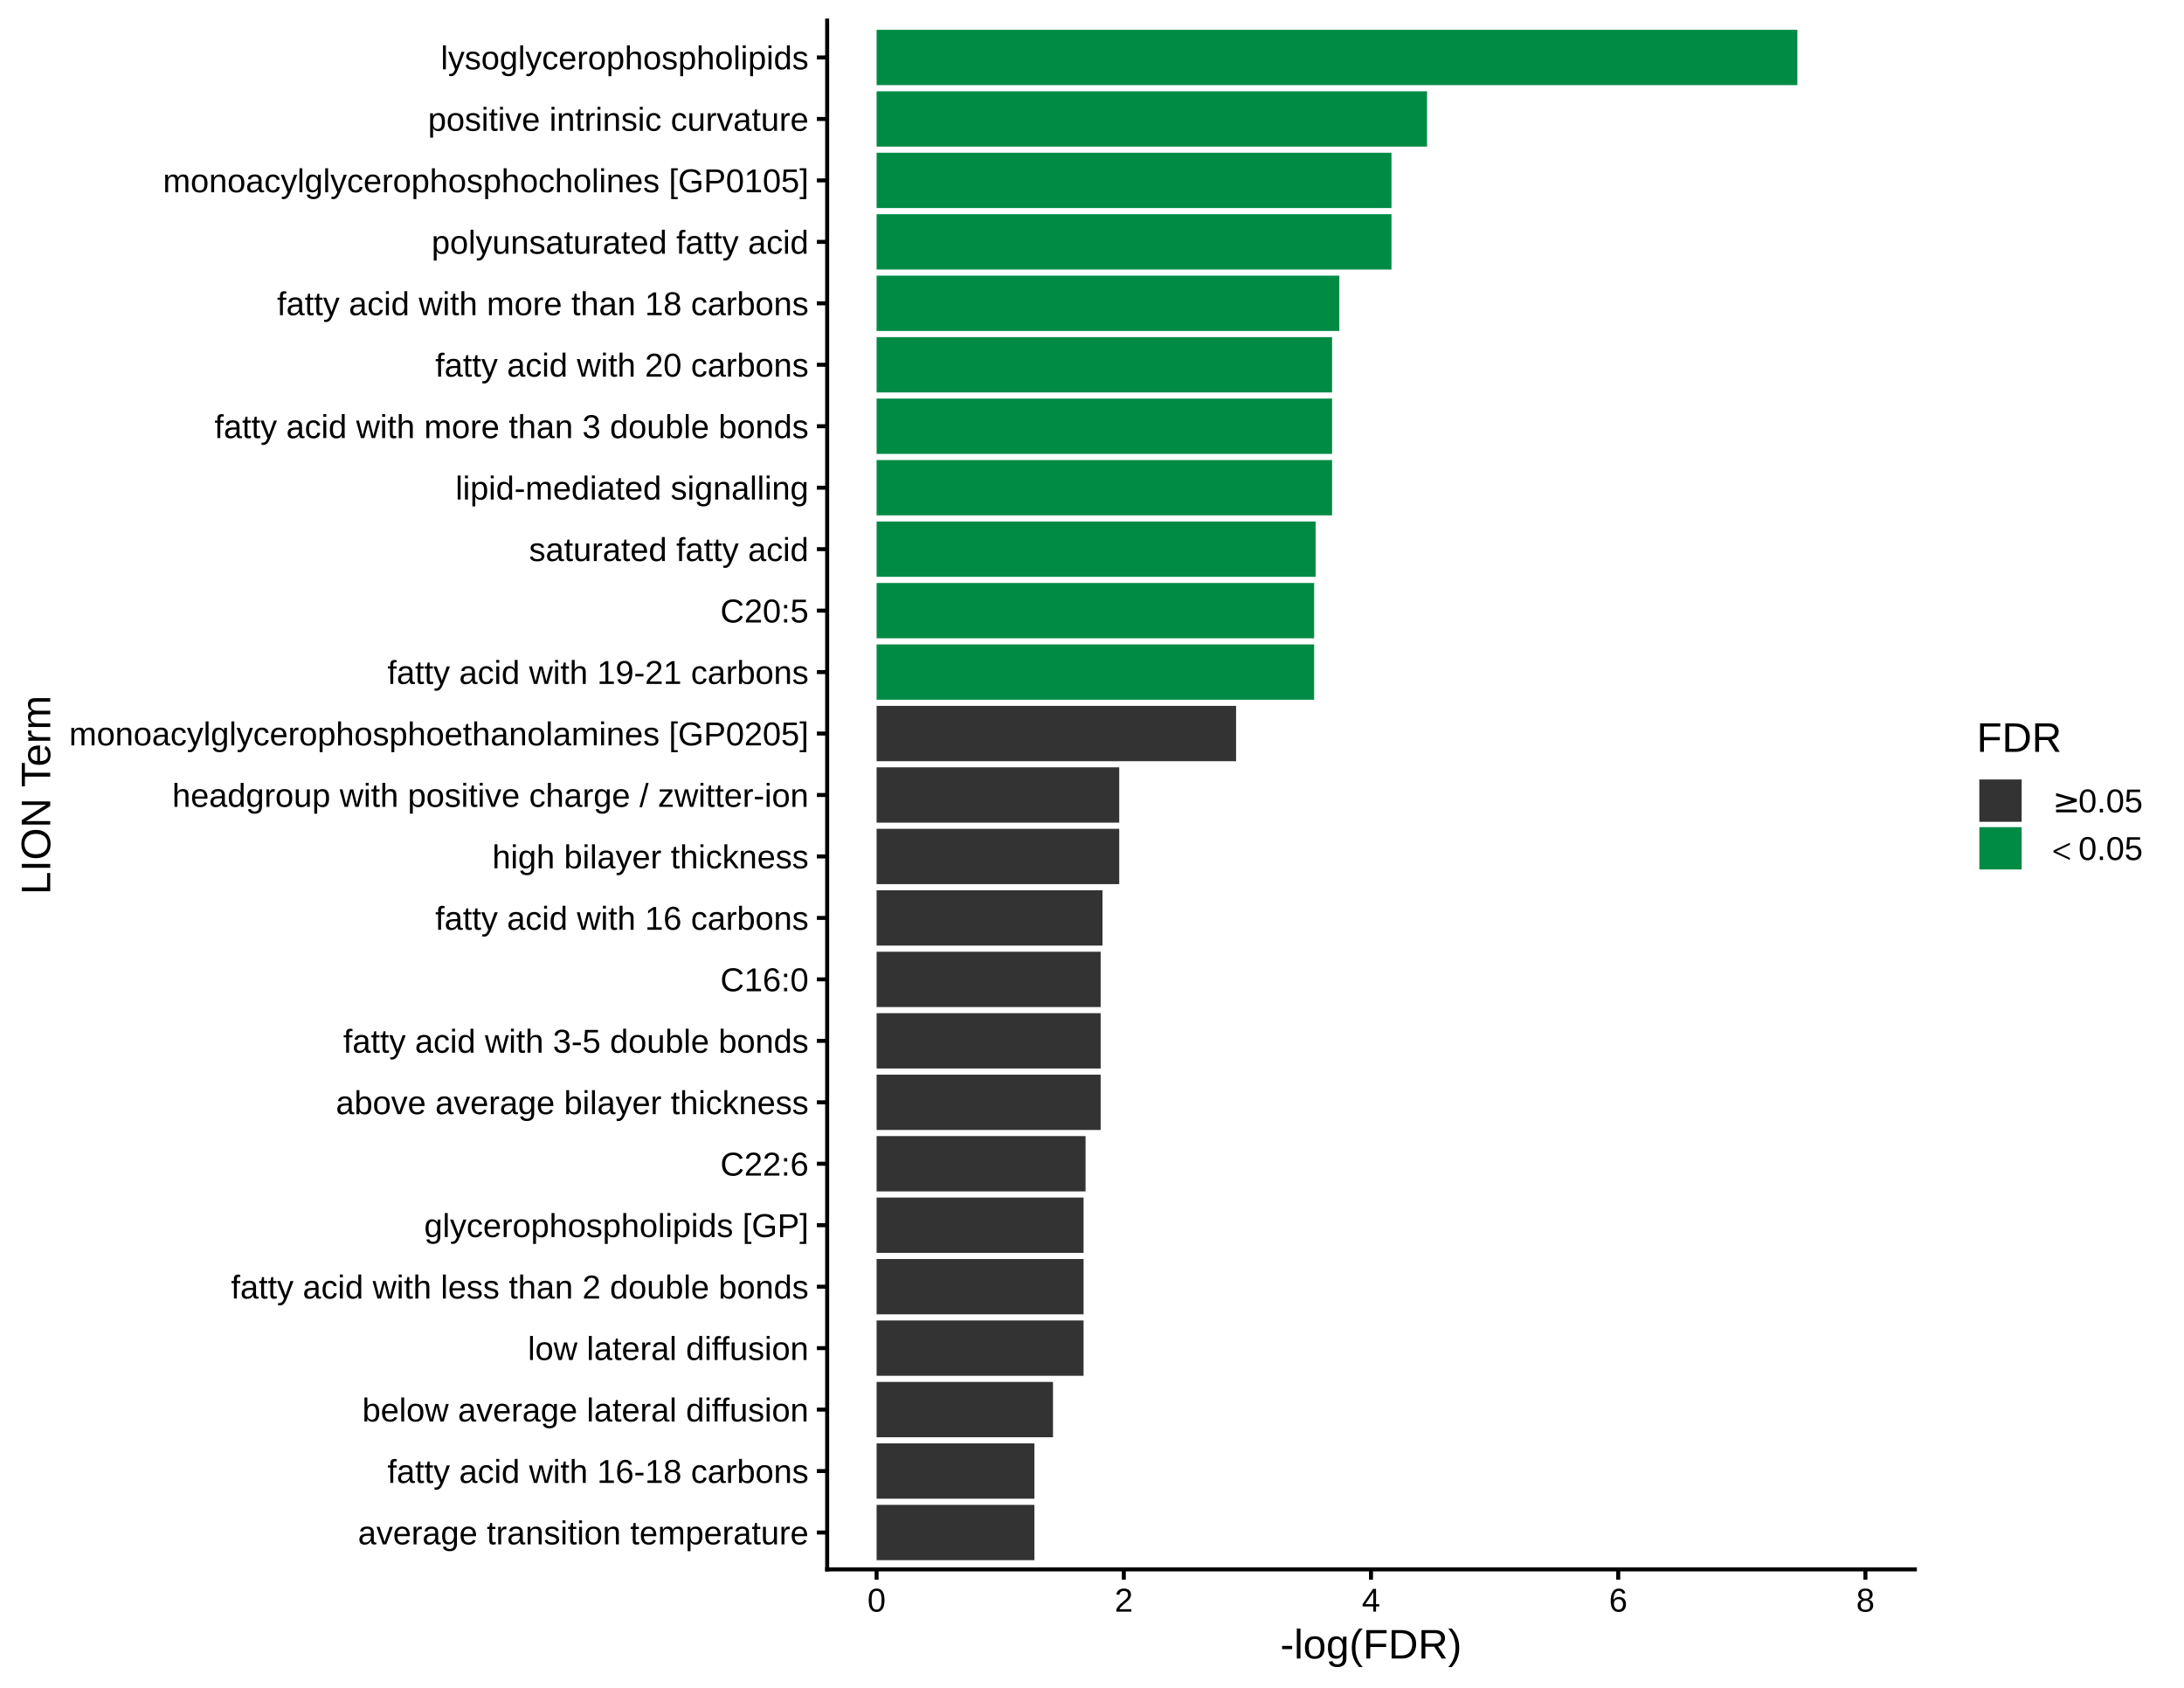
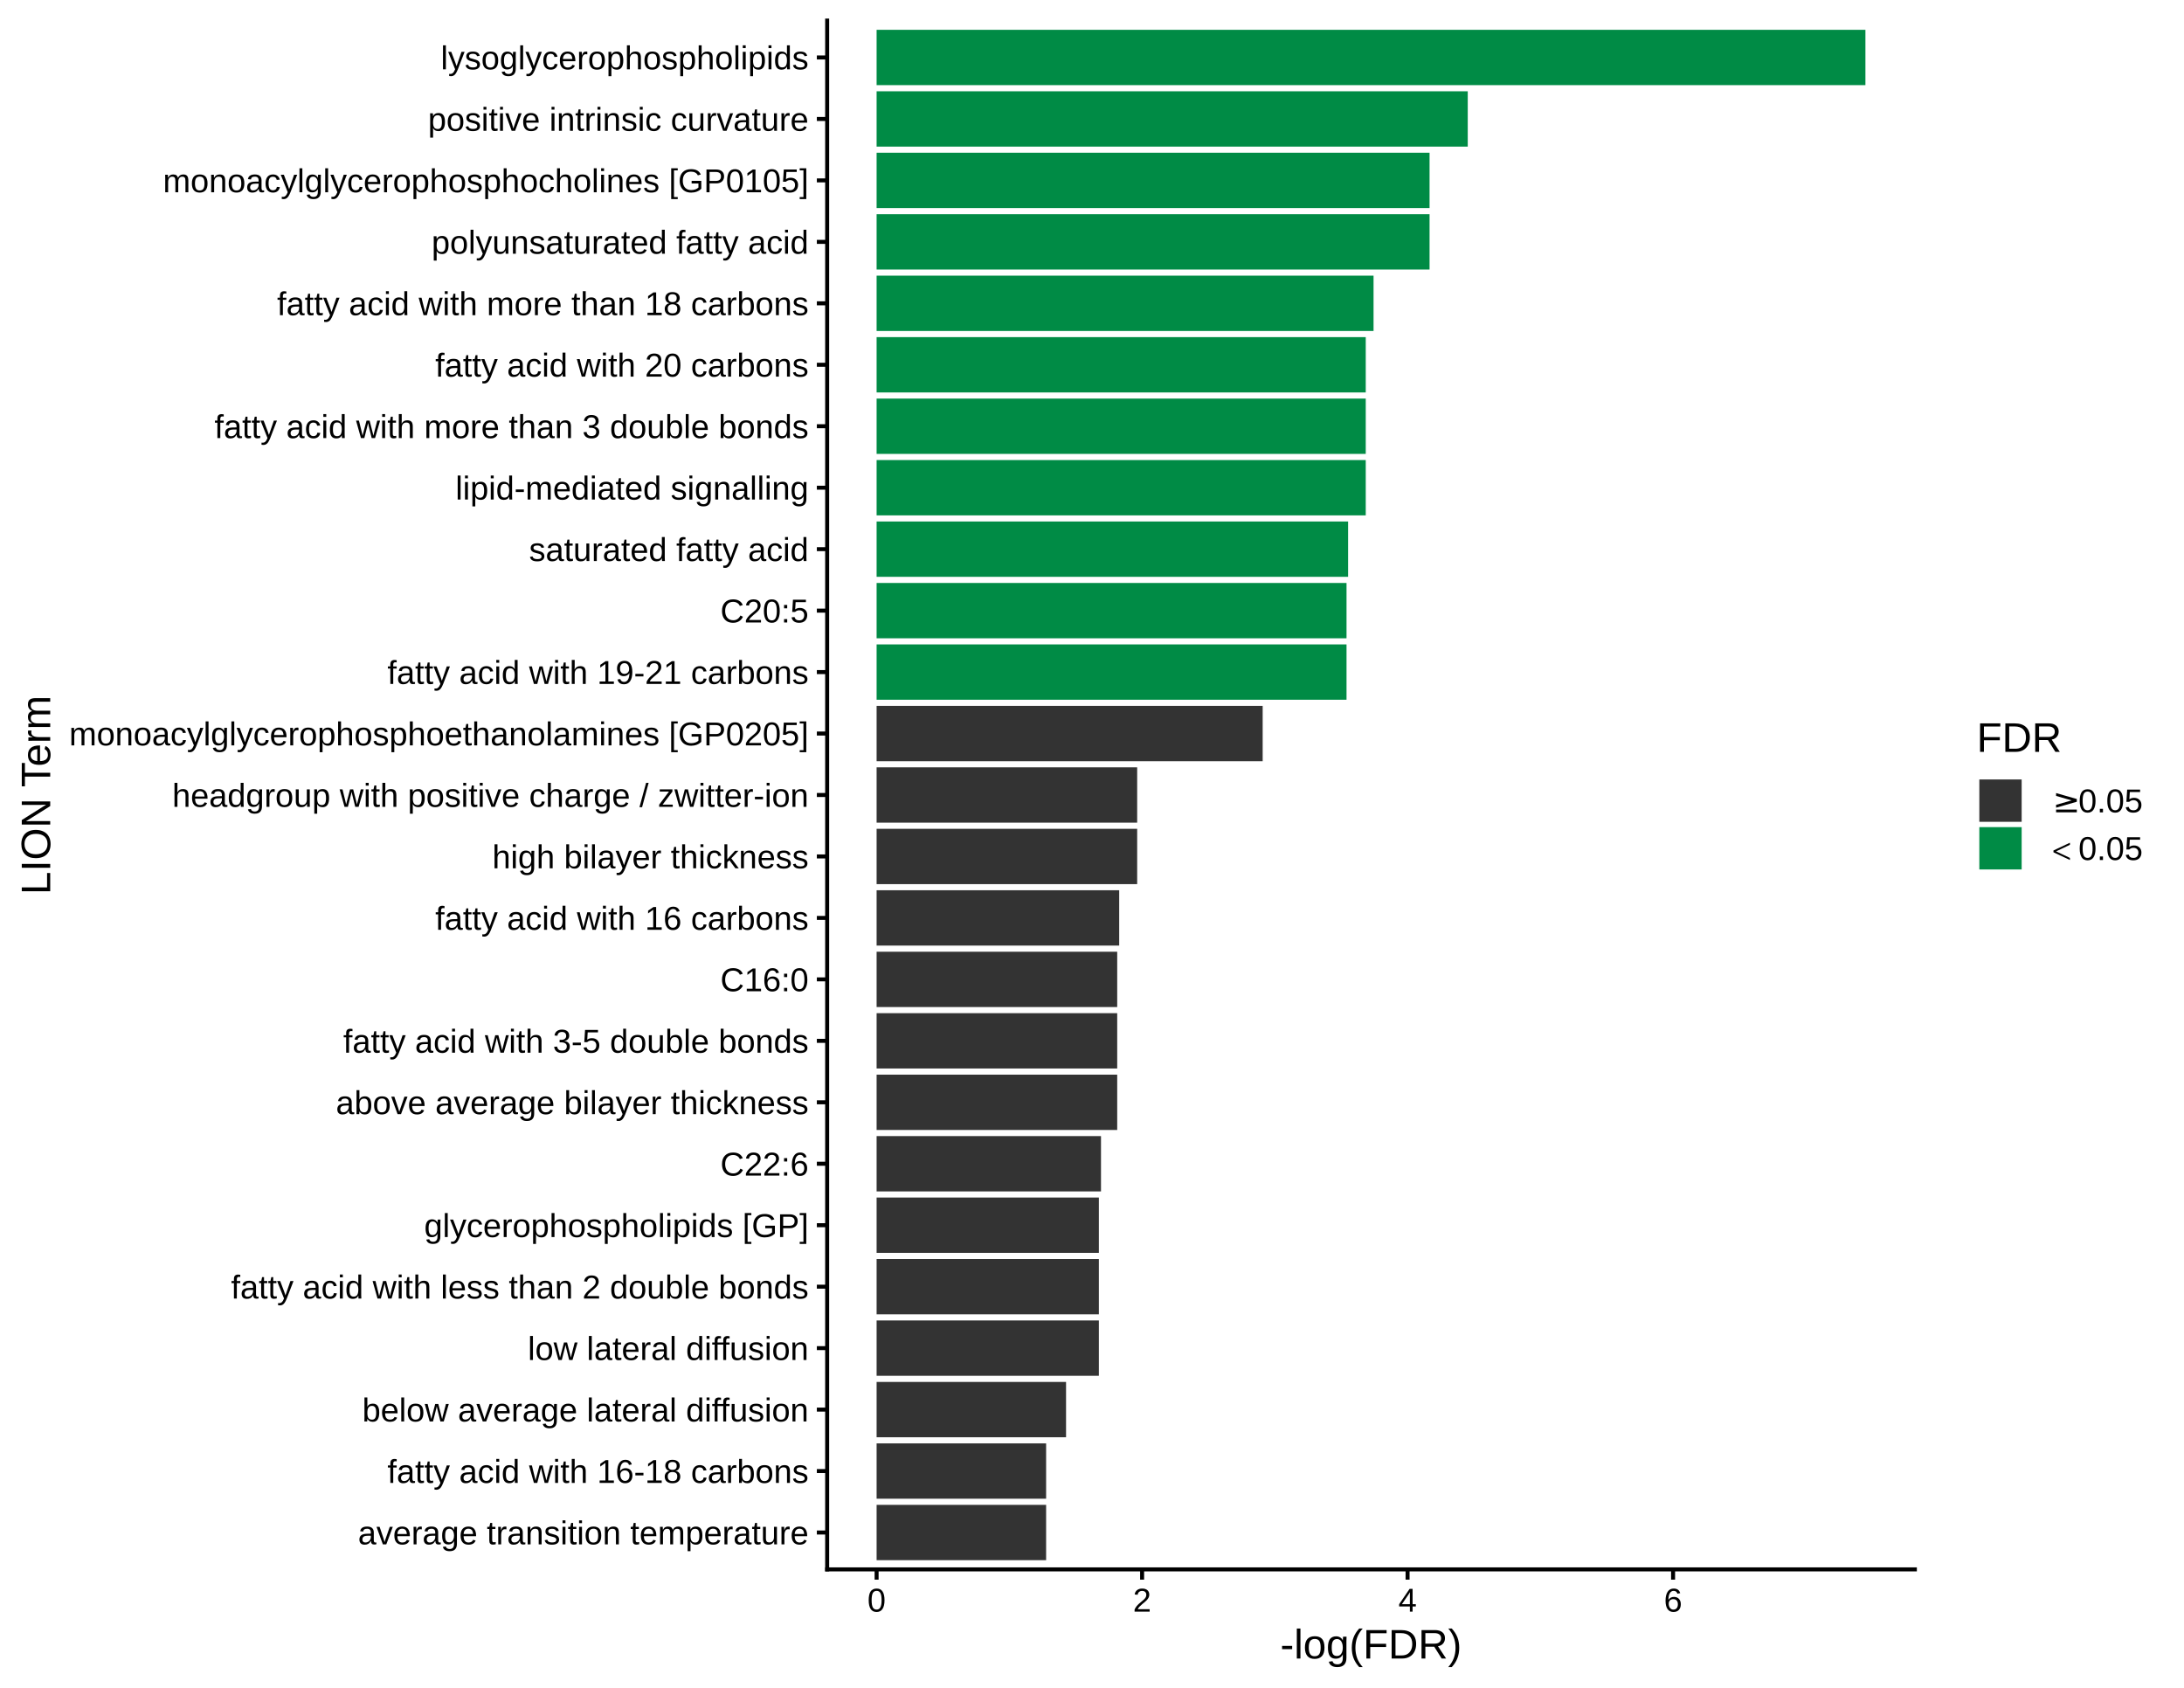
<svg xmlns="http://www.w3.org/2000/svg" width="792.00pt" height="612.00pt" viewBox="0 0 792.00 612.00">
  <g class="svglite">
    <defs>
      <style type="text/css">
    .svglite line, .svglite polyline, .svglite polygon, .svglite path, .svglite rect, .svglite circle {
      fill: none;
      stroke: #000000;
      stroke-linecap: round;
      stroke-linejoin: round;
      stroke-miterlimit: 10.00;
    }
    .svglite text {
      white-space: pre;
    }
    .svglite g.glyphgroup path {
      fill: inherit;
      stroke: none;
    }
  </style>
    </defs>
    <rect width="100%" height="100%" style="stroke: none; fill: #FFFFFF;" />
    <defs>
      <clipPath id="cpMC4wMHw3OTIuMDB8MC4wMHw2MTIuMDA=">
        <rect x="0.00" y="0.00" width="792.00" height="612.00" />
      </clipPath>
    </defs>
    <g clip-path="url(#cpMC4wMHw3OTIuMDB8MC4wMHw2MTIuMDA=)">
      <rect x="0.00" y="0.00" width="792.00" height="612.00" style="stroke-width: 1.45; stroke: #FFFFFF; fill: #FFFFFF;" />
    </g>
    <defs>
      <clipPath id="cpMjk5Ljk2fDY5NC40MHw3LjQ3fDU2OS4wNQ==">
        <rect x="299.96" y="7.47" width="394.44" height="561.58" />
      </clipPath>
    </defs>
    <g clip-path="url(#cpMjk5Ljk2fDY5NC40MHw3LjQ3fDU2OS4wNQ==)">
      <rect x="299.96" y="7.47" width="394.44" height="561.58" style="stroke-width: 1.45; stroke: none; fill: #FFFFFF;" />
-       <rect x="317.89" y="10.81" width="333.89" height="20.06" style="stroke-width: 1.45; stroke: none; stroke-linecap: butt; stroke-linejoin: miter; fill: #008B45;" />
-       <rect x="317.89" y="33.10" width="199.61" height="20.06" style="stroke-width: 1.45; stroke: none; stroke-linecap: butt; stroke-linejoin: miter; fill: #008B45;" />
-       <rect x="317.89" y="55.38" width="186.71" height="20.06" style="stroke-width: 1.45; stroke: none; stroke-linecap: butt; stroke-linejoin: miter; fill: #008B45;" />
-       <rect x="317.89" y="77.67" width="186.71" height="20.06" style="stroke-width: 1.45; stroke: none; stroke-linecap: butt; stroke-linejoin: miter; fill: #008B45;" />
-       <rect x="317.89" y="99.95" width="167.80" height="20.06" style="stroke-width: 1.45; stroke: none; stroke-linecap: butt; stroke-linejoin: miter; fill: #008B45;" />
-       <rect x="317.89" y="122.24" width="165.17" height="20.06" style="stroke-width: 1.45; stroke: none; stroke-linecap: butt; stroke-linejoin: miter; fill: #008B45;" />
-       <rect x="317.89" y="144.52" width="165.17" height="20.06" style="stroke-width: 1.45; stroke: none; stroke-linecap: butt; stroke-linejoin: miter; fill: #008B45;" />
-       <rect x="317.89" y="166.81" width="165.17" height="20.06" style="stroke-width: 1.45; stroke: none; stroke-linecap: butt; stroke-linejoin: miter; fill: #008B45;" />
-       <rect x="317.89" y="189.09" width="159.21" height="20.06" style="stroke-width: 1.45; stroke: none; stroke-linecap: butt; stroke-linejoin: miter; fill: #008B45;" />
-       <rect x="317.89" y="211.38" width="158.67" height="20.06" style="stroke-width: 1.45; stroke: none; stroke-linecap: butt; stroke-linejoin: miter; fill: #008B45;" />
-       <rect x="317.89" y="233.66" width="158.67" height="20.06" style="stroke-width: 1.45; stroke: none; stroke-linecap: butt; stroke-linejoin: miter; fill: #008B45;" />
-       <rect x="317.89" y="255.95" width="130.36" height="20.06" style="stroke-width: 1.45; stroke: none; stroke-linecap: butt; stroke-linejoin: miter; fill: #333333;" />
-       <rect x="317.89" y="278.23" width="87.99" height="20.06" style="stroke-width: 1.45; stroke: none; stroke-linecap: butt; stroke-linejoin: miter; fill: #333333;" />
-       <rect x="317.89" y="300.52" width="87.99" height="20.06" style="stroke-width: 1.45; stroke: none; stroke-linecap: butt; stroke-linejoin: miter; fill: #333333;" />
-       <rect x="317.89" y="322.80" width="81.91" height="20.06" style="stroke-width: 1.45; stroke: none; stroke-linecap: butt; stroke-linejoin: miter; fill: #333333;" />
-       <rect x="317.89" y="345.09" width="81.25" height="20.06" style="stroke-width: 1.45; stroke: none; stroke-linecap: butt; stroke-linejoin: miter; fill: #333333;" />
-       <rect x="317.89" y="367.37" width="81.25" height="20.06" style="stroke-width: 1.45; stroke: none; stroke-linecap: butt; stroke-linejoin: miter; fill: #333333;" />
-       <rect x="317.89" y="389.66" width="81.25" height="20.06" style="stroke-width: 1.45; stroke: none; stroke-linecap: butt; stroke-linejoin: miter; fill: #333333;" />
-       <rect x="317.89" y="411.94" width="75.77" height="20.06" style="stroke-width: 1.45; stroke: none; stroke-linecap: butt; stroke-linejoin: miter; fill: #333333;" />
-       <rect x="317.89" y="434.22" width="75.05" height="20.06" style="stroke-width: 1.45; stroke: none; stroke-linecap: butt; stroke-linejoin: miter; fill: #333333;" />
-       <rect x="317.89" y="456.51" width="75.05" height="20.06" style="stroke-width: 1.45; stroke: none; stroke-linecap: butt; stroke-linejoin: miter; fill: #333333;" />
-       <rect x="317.89" y="478.79" width="75.05" height="20.06" style="stroke-width: 1.45; stroke: none; stroke-linecap: butt; stroke-linejoin: miter; fill: #333333;" />
-       <rect x="317.89" y="501.08" width="63.97" height="20.06" style="stroke-width: 1.45; stroke: none; stroke-linecap: butt; stroke-linejoin: miter; fill: #333333;" />
-       <rect x="317.89" y="523.36" width="57.23" height="20.06" style="stroke-width: 1.45; stroke: none; stroke-linecap: butt; stroke-linejoin: miter; fill: #333333;" />
-       <rect x="317.89" y="545.65" width="57.23" height="20.06" style="stroke-width: 1.45; stroke: none; stroke-linecap: butt; stroke-linejoin: miter; fill: #333333;" />
+       <rect x="317.89" y="10.81" width="358.58" height="20.06" style="stroke-width: 1.45; stroke: none; stroke-linecap: butt; stroke-linejoin: miter; fill: #008B45;" />
+       <rect x="317.89" y="33.10" width="214.37" height="20.06" style="stroke-width: 1.45; stroke: none; stroke-linecap: butt; stroke-linejoin: miter; fill: #008B45;" />
+       <rect x="317.89" y="55.38" width="200.52" height="20.06" style="stroke-width: 1.45; stroke: none; stroke-linecap: butt; stroke-linejoin: miter; fill: #008B45;" />
+       <rect x="317.89" y="77.67" width="200.52" height="20.06" style="stroke-width: 1.45; stroke: none; stroke-linecap: butt; stroke-linejoin: miter; fill: #008B45;" />
+       <rect x="317.89" y="99.95" width="180.21" height="20.06" style="stroke-width: 1.45; stroke: none; stroke-linecap: butt; stroke-linejoin: miter; fill: #008B45;" />
+       <rect x="317.89" y="122.24" width="177.38" height="20.06" style="stroke-width: 1.45; stroke: none; stroke-linecap: butt; stroke-linejoin: miter; fill: #008B45;" />
+       <rect x="317.89" y="144.52" width="177.38" height="20.06" style="stroke-width: 1.45; stroke: none; stroke-linecap: butt; stroke-linejoin: miter; fill: #008B45;" />
+       <rect x="317.89" y="166.81" width="177.38" height="20.06" style="stroke-width: 1.45; stroke: none; stroke-linecap: butt; stroke-linejoin: miter; fill: #008B45;" />
+       <rect x="317.89" y="189.09" width="170.98" height="20.06" style="stroke-width: 1.45; stroke: none; stroke-linecap: butt; stroke-linejoin: miter; fill: #008B45;" />
+       <rect x="317.89" y="211.38" width="170.41" height="20.06" style="stroke-width: 1.45; stroke: none; stroke-linecap: butt; stroke-linejoin: miter; fill: #008B45;" />
+       <rect x="317.89" y="233.66" width="170.41" height="20.06" style="stroke-width: 1.45; stroke: none; stroke-linecap: butt; stroke-linejoin: miter; fill: #008B45;" />
+       <rect x="317.89" y="255.95" width="140.00" height="20.06" style="stroke-width: 1.45; stroke: none; stroke-linecap: butt; stroke-linejoin: miter; fill: #333333;" />
+       <rect x="317.89" y="278.23" width="94.49" height="20.06" style="stroke-width: 1.45; stroke: none; stroke-linecap: butt; stroke-linejoin: miter; fill: #333333;" />
+       <rect x="317.89" y="300.52" width="94.49" height="20.06" style="stroke-width: 1.45; stroke: none; stroke-linecap: butt; stroke-linejoin: miter; fill: #333333;" />
+       <rect x="317.89" y="322.80" width="87.97" height="20.06" style="stroke-width: 1.45; stroke: none; stroke-linecap: butt; stroke-linejoin: miter; fill: #333333;" />
+       <rect x="317.89" y="345.09" width="87.25" height="20.06" style="stroke-width: 1.45; stroke: none; stroke-linecap: butt; stroke-linejoin: miter; fill: #333333;" />
+       <rect x="317.89" y="367.37" width="87.25" height="20.06" style="stroke-width: 1.45; stroke: none; stroke-linecap: butt; stroke-linejoin: miter; fill: #333333;" />
+       <rect x="317.89" y="389.66" width="87.25" height="20.06" style="stroke-width: 1.45; stroke: none; stroke-linecap: butt; stroke-linejoin: miter; fill: #333333;" />
+       <rect x="317.89" y="411.94" width="81.37" height="20.06" style="stroke-width: 1.45; stroke: none; stroke-linecap: butt; stroke-linejoin: miter; fill: #333333;" />
+       <rect x="317.89" y="434.22" width="80.60" height="20.06" style="stroke-width: 1.45; stroke: none; stroke-linecap: butt; stroke-linejoin: miter; fill: #333333;" />
+       <rect x="317.89" y="456.51" width="80.60" height="20.06" style="stroke-width: 1.45; stroke: none; stroke-linecap: butt; stroke-linejoin: miter; fill: #333333;" />
+       <rect x="317.89" y="478.79" width="80.60" height="20.06" style="stroke-width: 1.45; stroke: none; stroke-linecap: butt; stroke-linejoin: miter; fill: #333333;" />
+       <rect x="317.89" y="501.08" width="68.70" height="20.06" style="stroke-width: 1.45; stroke: none; stroke-linecap: butt; stroke-linejoin: miter; fill: #333333;" />
+       <rect x="317.89" y="523.36" width="61.47" height="20.06" style="stroke-width: 1.45; stroke: none; stroke-linecap: butt; stroke-linejoin: miter; fill: #333333;" />
+       <rect x="317.89" y="545.65" width="61.47" height="20.06" style="stroke-width: 1.45; stroke: none; stroke-linecap: butt; stroke-linejoin: miter; fill: #333333;" />
    </g>
    <g clip-path="url(#cpMC4wMHw3OTIuMDB8MC4wMHw2MTIuMDA=)">
      <polyline points="299.96,569.05 299.96,7.47 " style="stroke-width: 1.45; stroke-linecap: square;" />
      <text x="293.24" y="559.97" text-anchor="end" style="font-size: 12.00px; font-family: &quot;Arial&quot;;" textLength="163.39px" lengthAdjust="spacingAndGlyphs">average transition temperature</text>
      <text x="293.24" y="537.69" text-anchor="end" style="font-size: 12.00px; font-family: &quot;Arial&quot;;" textLength="152.70px" lengthAdjust="spacingAndGlyphs">fatty acid with 16-18 carbons</text>
      <text x="293.24" y="515.41" text-anchor="end" style="font-size: 12.00px; font-family: &quot;Arial&quot;;" textLength="161.86px" lengthAdjust="spacingAndGlyphs">below average lateral diffusion</text>
      <text x="293.24" y="493.12" text-anchor="end" style="font-size: 12.00px; font-family: &quot;Arial&quot;;" textLength="101.83px" lengthAdjust="spacingAndGlyphs">low lateral diffusion</text>
      <text x="293.24" y="470.84" text-anchor="end" style="font-size: 12.00px; font-family: &quot;Arial&quot;;" textLength="209.39px" lengthAdjust="spacingAndGlyphs">fatty acid with less than 2 double bonds</text>
      <text x="293.24" y="448.55" text-anchor="end" style="font-size: 12.00px; font-family: &quot;Arial&quot;;" textLength="139.39px" lengthAdjust="spacingAndGlyphs">glycerophospholipids [GP]</text>
      <text x="293.24" y="426.27" text-anchor="end" style="font-size: 12.00px; font-family: &quot;Arial&quot;;" textLength="32.02px" lengthAdjust="spacingAndGlyphs">C22:6</text>
      <text x="293.24" y="403.98" text-anchor="end" style="font-size: 12.00px; font-family: &quot;Arial&quot;;" textLength="171.41px" lengthAdjust="spacingAndGlyphs">above average bilayer thickness</text>
      <text x="293.24" y="381.70" text-anchor="end" style="font-size: 12.00px; font-family: &quot;Arial&quot;;" textLength="168.72px" lengthAdjust="spacingAndGlyphs">fatty acid with 3-5 double bonds</text>
      <text x="293.24" y="359.41" text-anchor="end" style="font-size: 12.00px; font-family: &quot;Arial&quot;;" textLength="32.02px" lengthAdjust="spacingAndGlyphs">C16:0</text>
      <text x="293.24" y="337.13" text-anchor="end" style="font-size: 12.00px; font-family: &quot;Arial&quot;;" textLength="135.36px" lengthAdjust="spacingAndGlyphs">fatty acid with 16 carbons</text>
      <text x="293.24" y="314.84" text-anchor="end" style="font-size: 12.00px; font-family: &quot;Arial&quot;;" textLength="114.72px" lengthAdjust="spacingAndGlyphs">high bilayer thickness</text>
      <text x="293.24" y="292.56" text-anchor="end" style="font-size: 12.00px; font-family: &quot;Arial&quot;;" textLength="230.75px" lengthAdjust="spacingAndGlyphs">headgroup with positive charge / zwitter-ion</text>
      <text x="293.24" y="270.27" text-anchor="end" style="font-size: 12.00px; font-family: &quot;Arial&quot;;" textLength="268.12px" lengthAdjust="spacingAndGlyphs">monoacylglycerophosphoethanolamines [GP0205]</text>
      <text x="293.24" y="247.99" text-anchor="end" style="font-size: 12.00px; font-family: &quot;Arial&quot;;" textLength="152.70px" lengthAdjust="spacingAndGlyphs">fatty acid with 19-21 carbons</text>
      <text x="293.24" y="225.70" text-anchor="end" style="font-size: 12.00px; font-family: &quot;Arial&quot;;" textLength="32.02px" lengthAdjust="spacingAndGlyphs">C20:5</text>
      <text x="293.24" y="203.42" text-anchor="end" style="font-size: 12.00px; font-family: &quot;Arial&quot;;" textLength="101.34px" lengthAdjust="spacingAndGlyphs">saturated fatty acid</text>
      <text x="293.24" y="181.13" text-anchor="end" style="font-size: 12.00px; font-family: &quot;Arial&quot;;" textLength="128.09px" lengthAdjust="spacingAndGlyphs">lipid-mediated signalling</text>
      <text x="293.24" y="158.85" text-anchor="end" style="font-size: 12.00px; font-family: &quot;Arial&quot;;" textLength="215.39px" lengthAdjust="spacingAndGlyphs">fatty acid with more than 3 double bonds</text>
      <text x="293.24" y="136.56" text-anchor="end" style="font-size: 12.00px; font-family: &quot;Arial&quot;;" textLength="135.36px" lengthAdjust="spacingAndGlyphs">fatty acid with 20 carbons</text>
      <text x="293.24" y="114.28" text-anchor="end" style="font-size: 12.00px; font-family: &quot;Arial&quot;;" textLength="192.70px" lengthAdjust="spacingAndGlyphs">fatty acid with more than 18 carbons</text>
      <text x="293.24" y="92.00" text-anchor="end" style="font-size: 12.00px; font-family: &quot;Arial&quot;;" textLength="136.70px" lengthAdjust="spacingAndGlyphs">polyunsaturated fatty acid</text>
      <text x="293.24" y="69.71" text-anchor="end" style="font-size: 12.00px; font-family: &quot;Arial&quot;;" textLength="234.11px" lengthAdjust="spacingAndGlyphs">monoacylglycerophosphocholines [GP0105]</text>
      <text x="293.24" y="47.43" text-anchor="end" style="font-size: 12.00px; font-family: &quot;Arial&quot;;" textLength="138.05px" lengthAdjust="spacingAndGlyphs">positive intrinsic curvature</text>
      <text x="293.24" y="25.14" text-anchor="end" style="font-size: 12.00px; font-family: &quot;Arial&quot;;" textLength="133.42px" lengthAdjust="spacingAndGlyphs">lysoglycerophospholipids</text>
      <polyline points="296.22,555.68 299.96,555.68 " style="stroke-width: 1.45; stroke-linecap: butt;" />
      <polyline points="296.22,533.39 299.96,533.39 " style="stroke-width: 1.45; stroke-linecap: butt;" />
      <polyline points="296.22,511.11 299.96,511.11 " style="stroke-width: 1.45; stroke-linecap: butt;" />
      <polyline points="296.22,488.82 299.96,488.82 " style="stroke-width: 1.45; stroke-linecap: butt;" />
      <polyline points="296.22,466.54 299.96,466.54 " style="stroke-width: 1.45; stroke-linecap: butt;" />
      <polyline points="296.22,444.25 299.96,444.25 " style="stroke-width: 1.45; stroke-linecap: butt;" />
      <polyline points="296.22,421.97 299.96,421.97 " style="stroke-width: 1.45; stroke-linecap: butt;" />
      <polyline points="296.22,399.68 299.96,399.68 " style="stroke-width: 1.45; stroke-linecap: butt;" />
      <polyline points="296.22,377.40 299.96,377.40 " style="stroke-width: 1.45; stroke-linecap: butt;" />
      <polyline points="296.22,355.11 299.96,355.11 " style="stroke-width: 1.45; stroke-linecap: butt;" />
      <polyline points="296.22,332.83 299.96,332.83 " style="stroke-width: 1.45; stroke-linecap: butt;" />
      <polyline points="296.22,310.54 299.96,310.54 " style="stroke-width: 1.45; stroke-linecap: butt;" />
      <polyline points="296.22,288.26 299.96,288.26 " style="stroke-width: 1.45; stroke-linecap: butt;" />
      <polyline points="296.22,265.97 299.96,265.97 " style="stroke-width: 1.45; stroke-linecap: butt;" />
      <polyline points="296.22,243.69 299.96,243.69 " style="stroke-width: 1.45; stroke-linecap: butt;" />
      <polyline points="296.22,221.41 299.96,221.41 " style="stroke-width: 1.45; stroke-linecap: butt;" />
      <polyline points="296.22,199.12 299.96,199.12 " style="stroke-width: 1.45; stroke-linecap: butt;" />
      <polyline points="296.22,176.84 299.96,176.84 " style="stroke-width: 1.45; stroke-linecap: butt;" />
      <polyline points="296.22,154.55 299.96,154.55 " style="stroke-width: 1.45; stroke-linecap: butt;" />
      <polyline points="296.22,132.27 299.96,132.27 " style="stroke-width: 1.45; stroke-linecap: butt;" />
      <polyline points="296.22,109.98 299.96,109.98 " style="stroke-width: 1.45; stroke-linecap: butt;" />
      <polyline points="296.22,87.70 299.96,87.70 " style="stroke-width: 1.45; stroke-linecap: butt;" />
      <polyline points="296.22,65.41 299.96,65.41 " style="stroke-width: 1.45; stroke-linecap: butt;" />
      <polyline points="296.22,43.13 299.96,43.13 " style="stroke-width: 1.45; stroke-linecap: butt;" />
      <polyline points="296.22,20.84 299.96,20.84 " style="stroke-width: 1.45; stroke-linecap: butt;" />
      <polyline points="299.96,569.05 694.40,569.05 " style="stroke-width: 1.45; stroke-linecap: square;" />
      <polyline points="317.89,572.78 317.89,569.05 " style="stroke-width: 1.45; stroke-linecap: butt;" />
-       <polyline points="407.54,572.78 407.54,569.05 " style="stroke-width: 1.45; stroke-linecap: butt;" />
-       <polyline points="497.18,572.78 497.18,569.05 " style="stroke-width: 1.45; stroke-linecap: butt;" />
-       <polyline points="586.83,572.78 586.83,569.05 " style="stroke-width: 1.45; stroke-linecap: butt;" />
-       <polyline points="676.47,572.78 676.47,569.05 " style="stroke-width: 1.45; stroke-linecap: butt;" />
+       <polyline points="414.17,572.78 414.17,569.05 " style="stroke-width: 1.45; stroke-linecap: butt;" />
+       <polyline points="510.44,572.78 510.44,569.05 " style="stroke-width: 1.45; stroke-linecap: butt;" />
+       <polyline points="606.72,572.78 606.72,569.05 " style="stroke-width: 1.45; stroke-linecap: butt;" />
      <text x="317.89" y="584.37" text-anchor="middle" style="font-size: 12.00px; font-family: &quot;Arial&quot;;" textLength="6.67px" lengthAdjust="spacingAndGlyphs">0</text>
-       <text x="407.54" y="584.37" text-anchor="middle" style="font-size: 12.00px; font-family: &quot;Arial&quot;;" textLength="6.67px" lengthAdjust="spacingAndGlyphs">2</text>
-       <text x="497.18" y="584.37" text-anchor="middle" style="font-size: 12.00px; font-family: &quot;Arial&quot;;" textLength="6.67px" lengthAdjust="spacingAndGlyphs">4</text>
-       <text x="586.83" y="584.37" text-anchor="middle" style="font-size: 12.00px; font-family: &quot;Arial&quot;;" textLength="6.67px" lengthAdjust="spacingAndGlyphs">6</text>
-       <text x="676.47" y="584.37" text-anchor="middle" style="font-size: 12.00px; font-family: &quot;Arial&quot;;" textLength="6.67px" lengthAdjust="spacingAndGlyphs">8</text>
+       <text x="414.17" y="584.37" text-anchor="middle" style="font-size: 12.00px; font-family: &quot;Arial&quot;;" textLength="6.67px" lengthAdjust="spacingAndGlyphs">2</text>
+       <text x="510.44" y="584.37" text-anchor="middle" style="font-size: 12.00px; font-family: &quot;Arial&quot;;" textLength="6.67px" lengthAdjust="spacingAndGlyphs">4</text>
+       <text x="606.72" y="584.37" text-anchor="middle" style="font-size: 12.00px; font-family: &quot;Arial&quot;;" textLength="6.67px" lengthAdjust="spacingAndGlyphs">6</text>
      <text x="497.18" y="601.37" text-anchor="middle" style="font-size: 15.00px; font-family: &quot;Arial&quot;;" textLength="65.83px" lengthAdjust="spacingAndGlyphs">-log(FDR)</text>
      <text transform="translate(18.21,288.26) rotate(-90)" text-anchor="middle" style="font-size: 15.00px; font-family: &quot;Arial&quot;;" textLength="72.27px" lengthAdjust="spacingAndGlyphs">LION Term</text>
      <rect x="709.34" y="252.82" width="75.18" height="70.88" style="stroke-width: 1.45; stroke: none; fill: #FFFFFF;" />
      <text x="716.82" y="272.61" style="font-size: 15.00px; font-family: &quot;Arial&quot;;" textLength="30.81px" lengthAdjust="spacingAndGlyphs">FDR</text>
      <rect x="716.82" y="281.67" width="17.28" height="17.28" style="stroke-width: 1.45; stroke: none; fill: #FFFFFF;" />
      <rect x="717.78" y="282.63" width="15.35" height="15.35" style="stroke-width: 1.45; stroke: none; stroke-linecap: butt; stroke-linejoin: miter; fill: #333333;" />
      <rect x="716.82" y="298.95" width="17.28" height="17.28" style="stroke-width: 1.45; stroke: none; fill: #FFFFFF;" />
      <rect x="717.78" y="299.91" width="15.35" height="15.35" style="stroke-width: 1.45; stroke: none; stroke-linecap: butt; stroke-linejoin: miter; fill: #008B45;" />
      <text x="744.35" y="294.55" style="font-size: 12.00px; font-family: &quot;Symbol&quot;;" textLength="6.59px" lengthAdjust="spacingAndGlyphs">≥</text>
      <text x="753.71" y="294.55" style="font-size: 12.00px; font-family: &quot;Arial&quot;;" textLength="23.34px" lengthAdjust="spacingAndGlyphs">0.05</text>
      <text x="744.35" y="311.83" style="font-size: 12.00px; font-family: &quot;Symbol&quot;;" textLength="6.59px" lengthAdjust="spacingAndGlyphs">&lt;</text>
      <text x="753.71" y="311.83" style="font-size: 12.00px; font-family: &quot;Arial&quot;;" textLength="23.34px" lengthAdjust="spacingAndGlyphs">0.05</text>
    </g>
  </g>
</svg>
